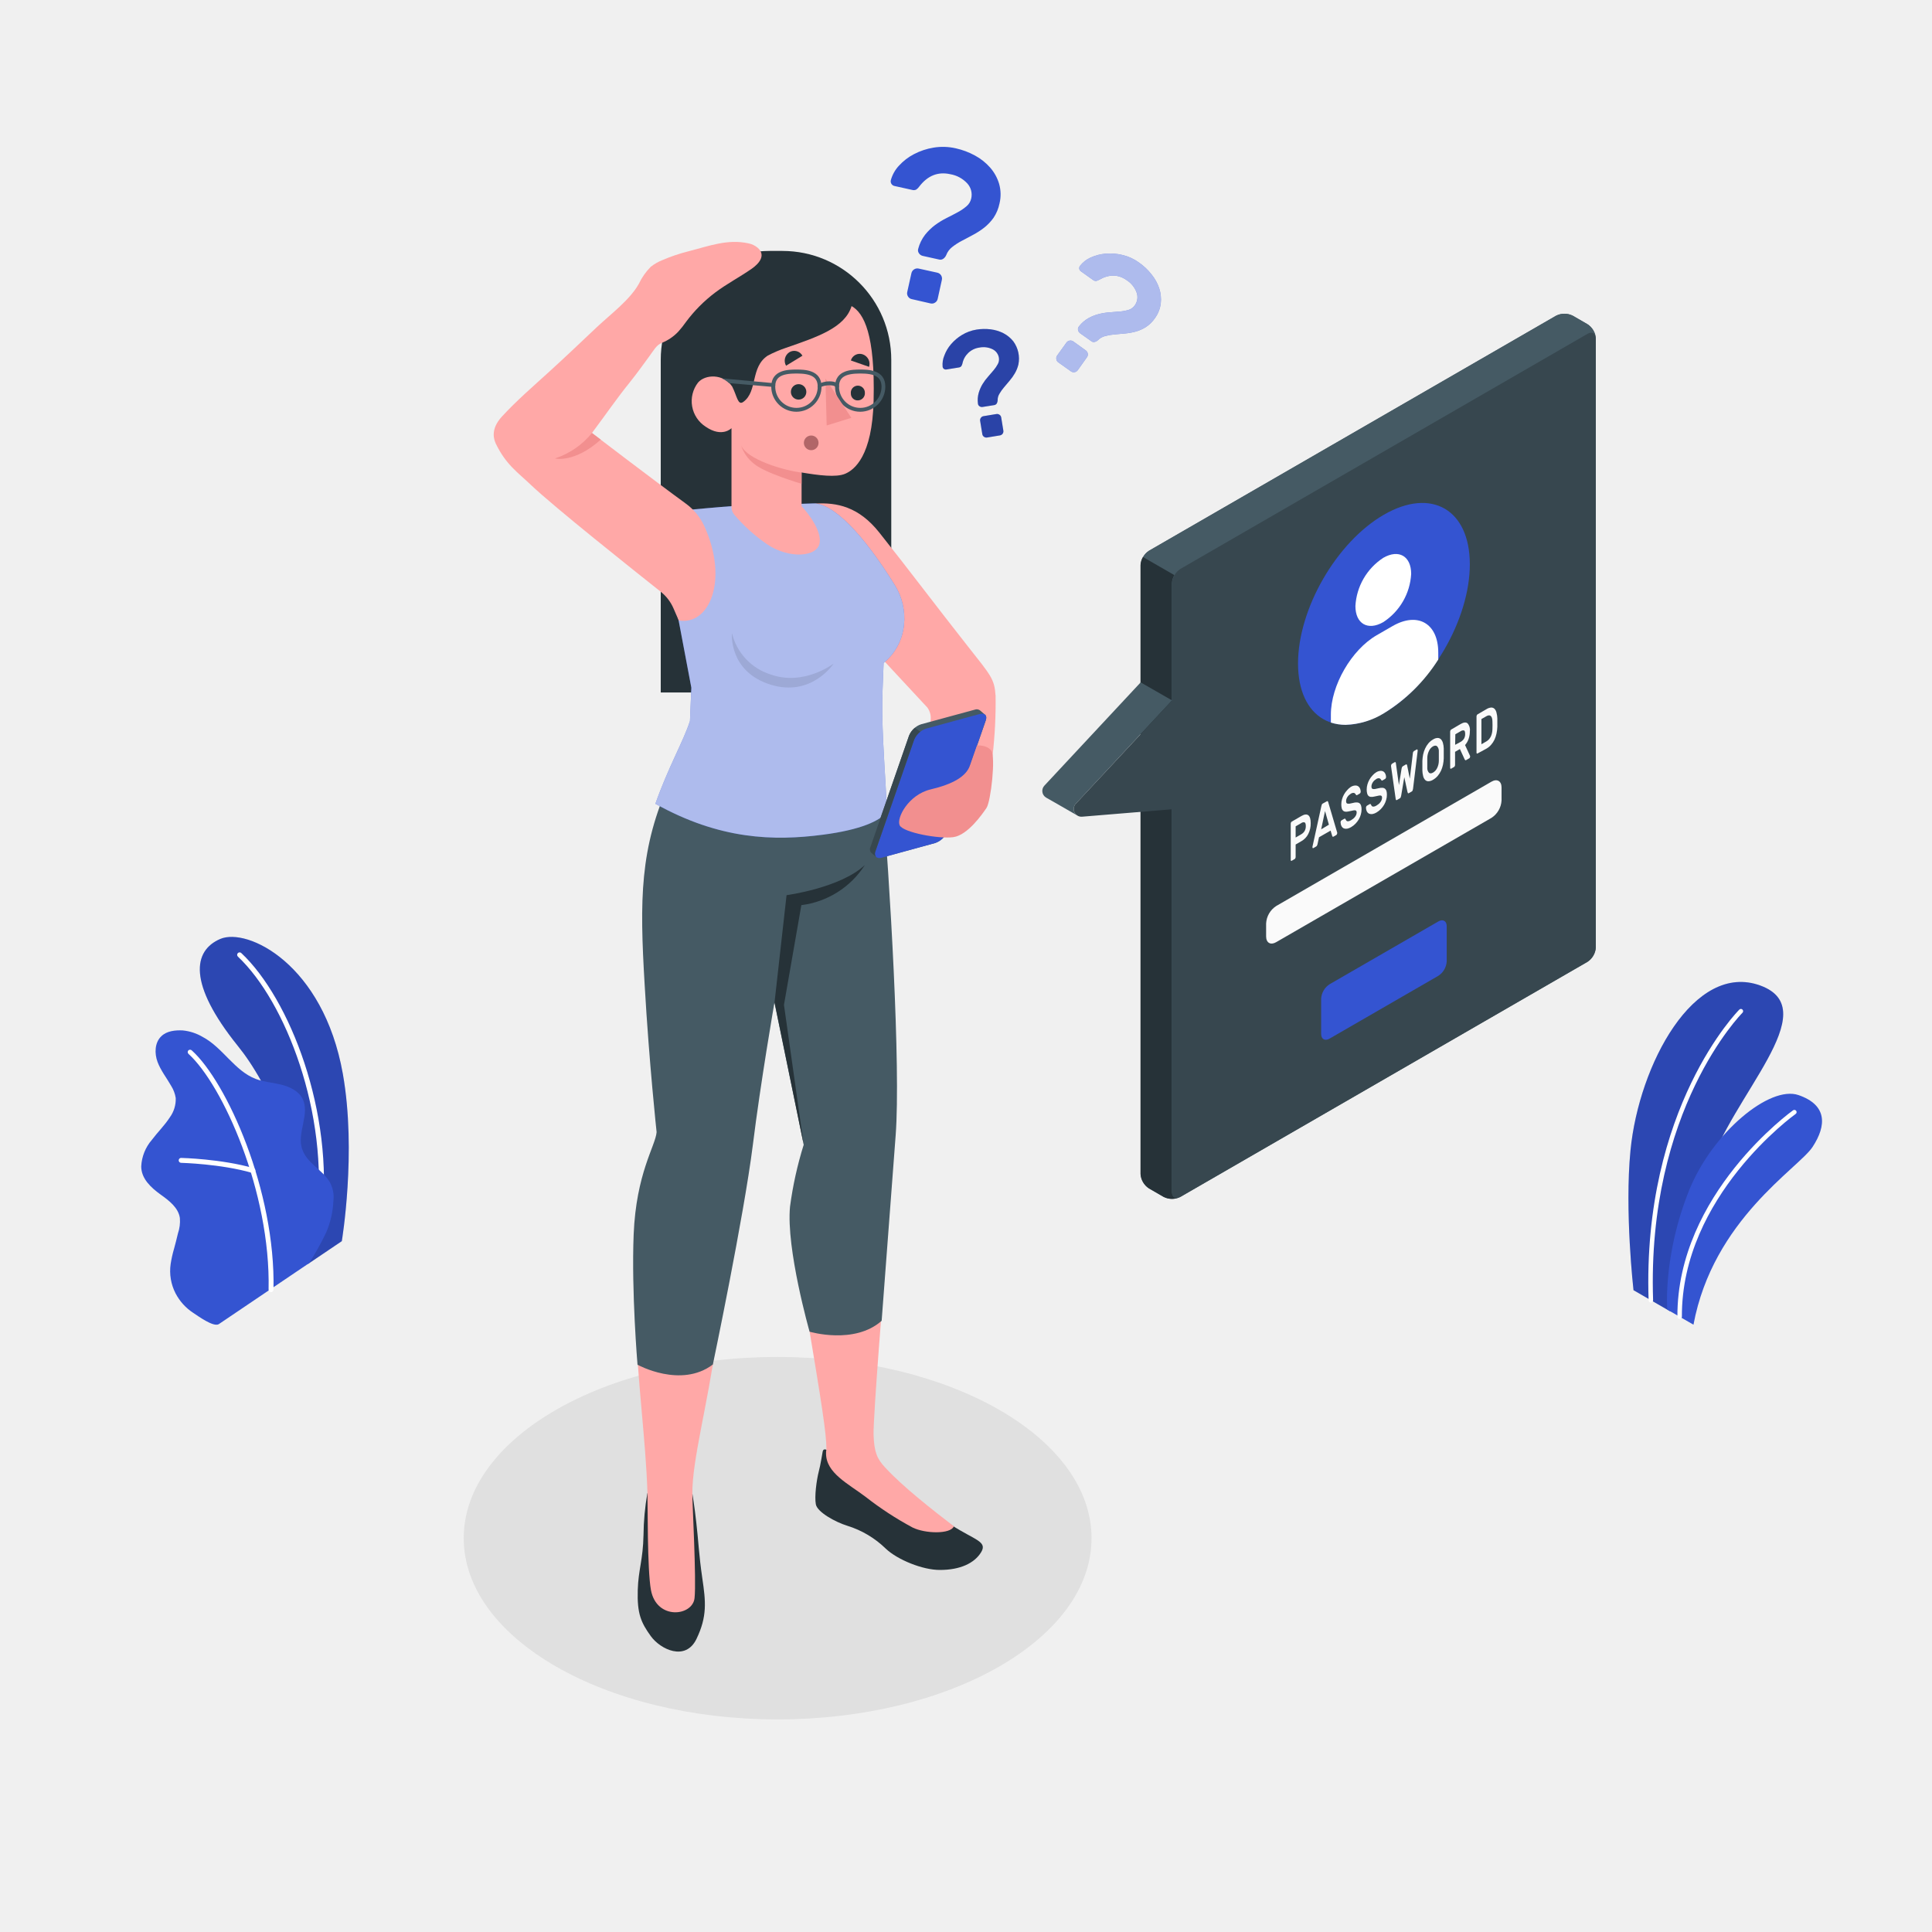
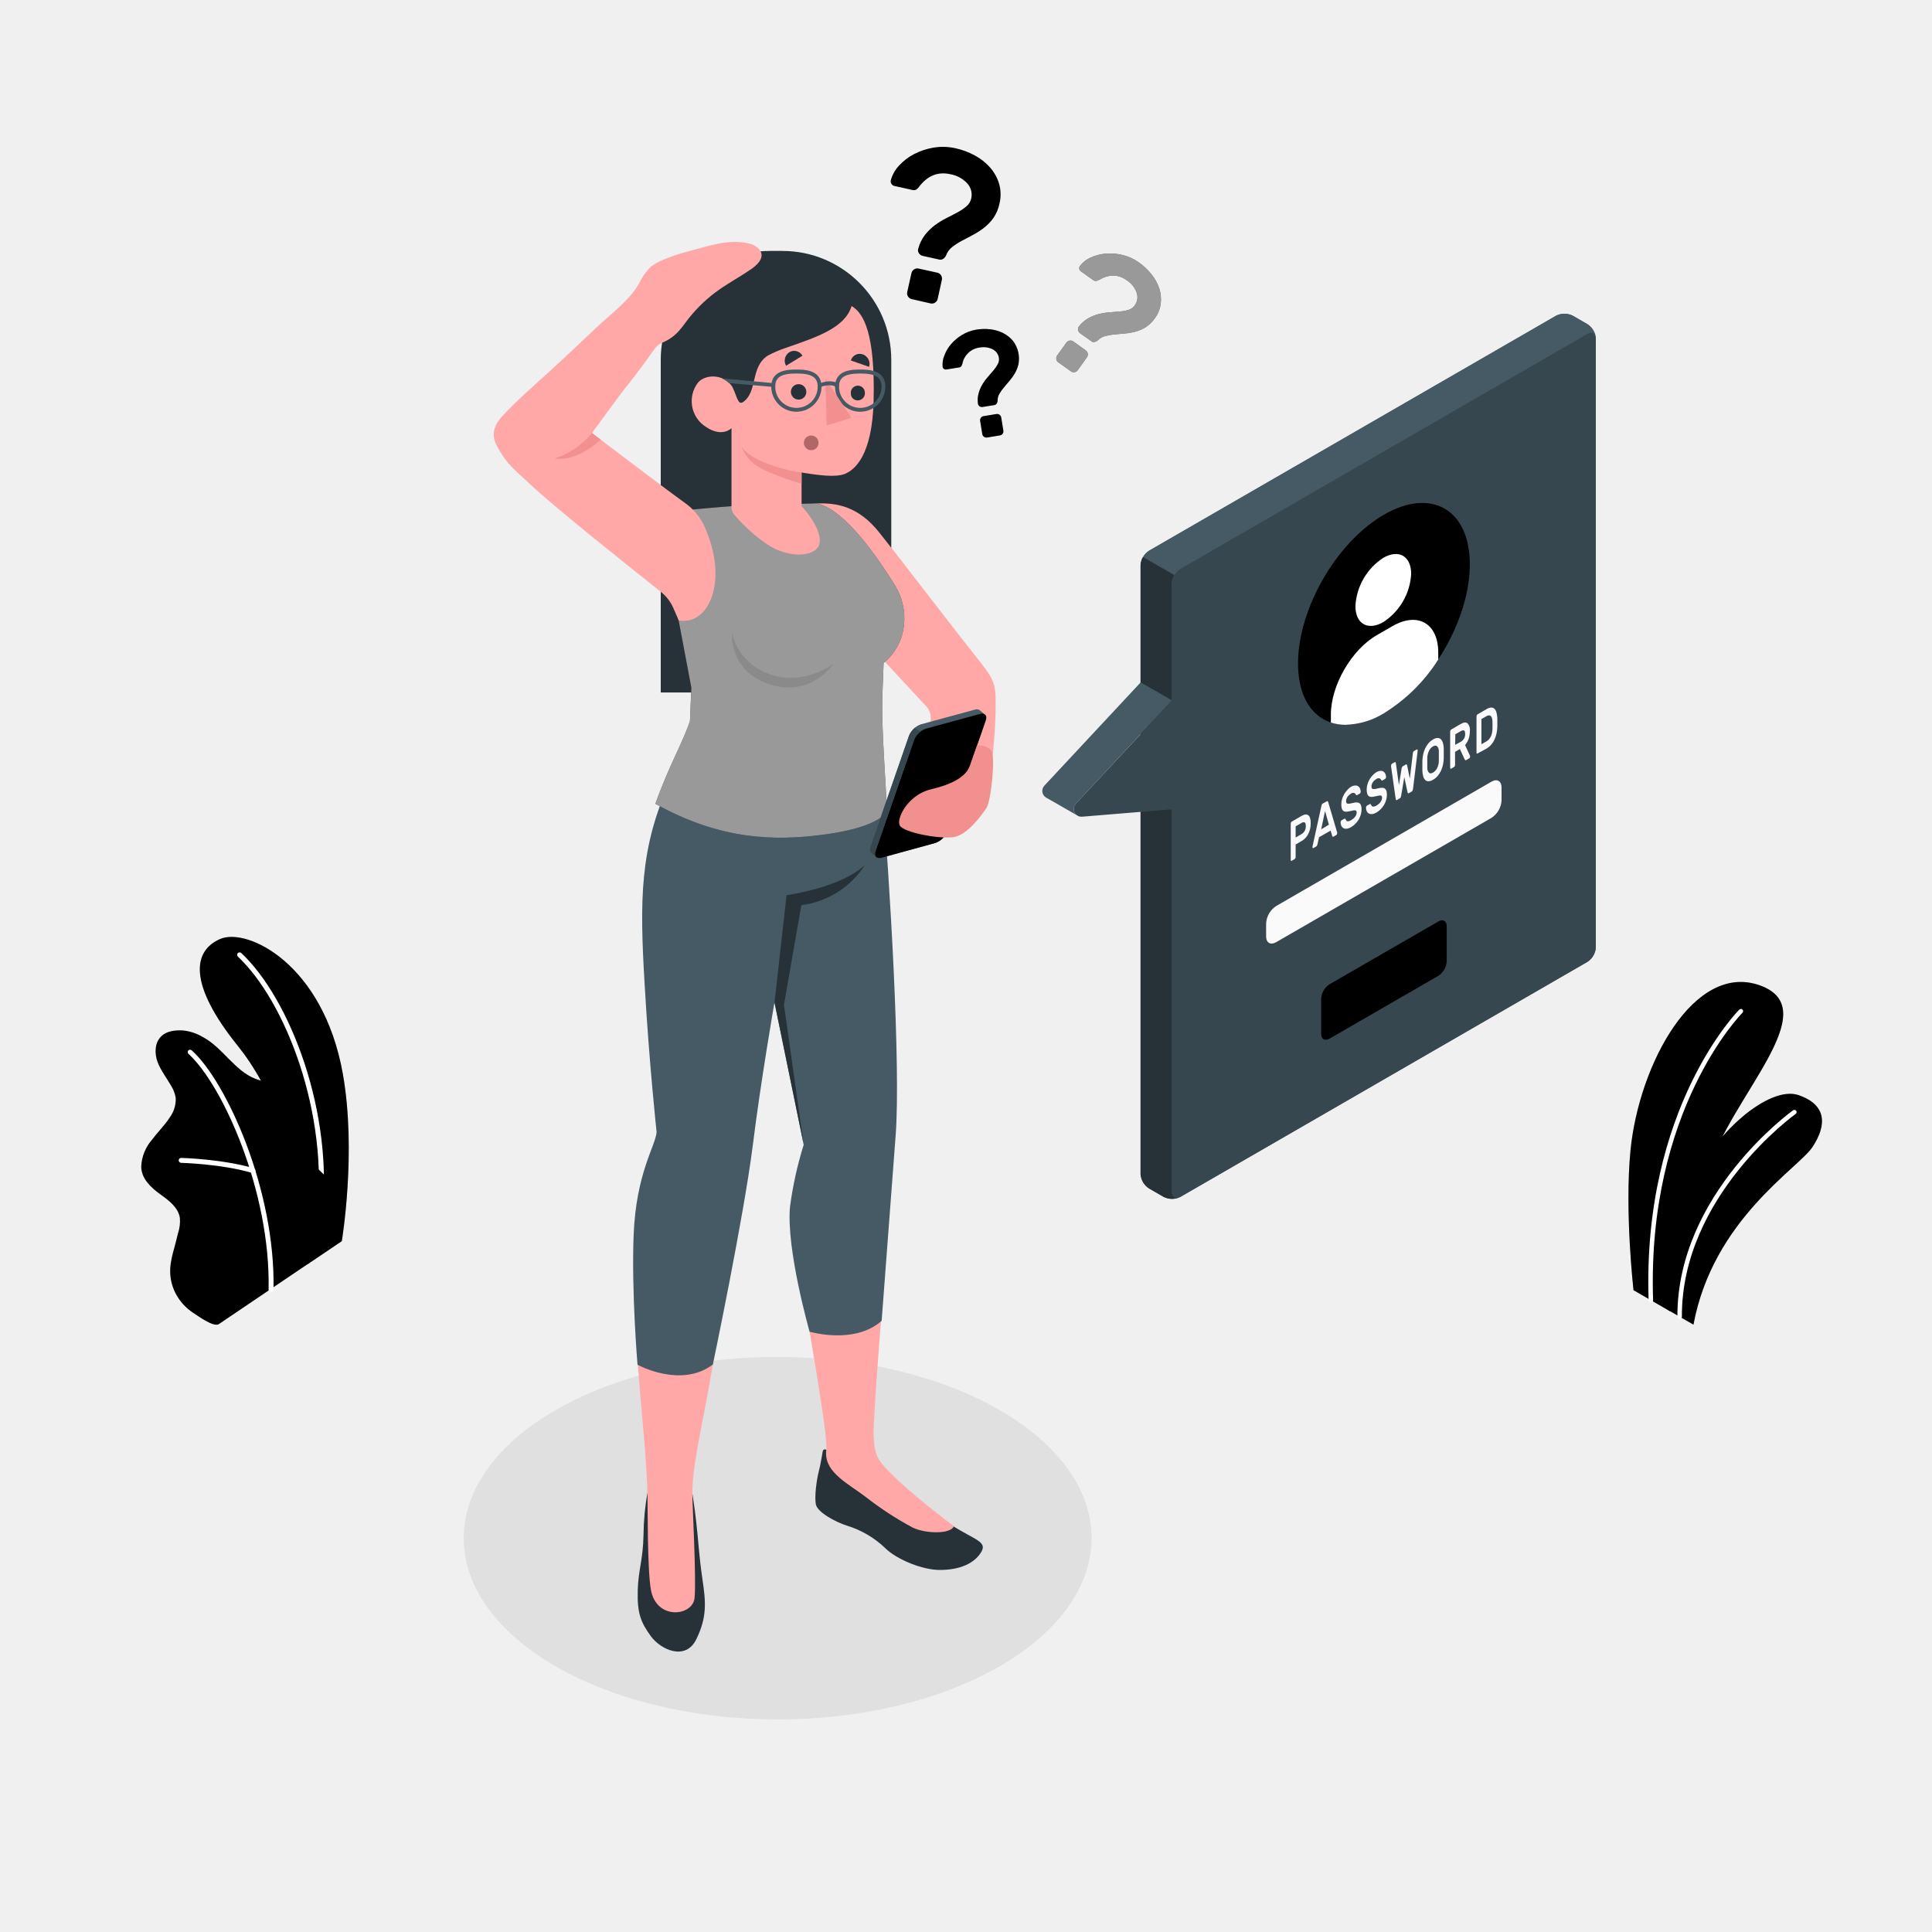
<svg xmlns="http://www.w3.org/2000/svg" viewBox="0 0 500 500">
  <g id="freepik--Floor--inject-3">
    <ellipse id="freepik--floor--inject-3" cx="250" cy="341.91" rx="235.59" ry="136.02" style="fill:#f0f0f0" />
  </g>
  <g id="freepik--Shadow--inject-3">
    <ellipse id="freepik--shadow--inject-3" cx="201.25" cy="398.08" rx="81.24" ry="46.9" style="fill:#e0e0e0" />
  </g>
  <g id="freepik--Plants--inject-3">
    <g id="freepik--plants--inject-3">
-       <path d="M432.28,339.4l-9.53-5.5s-2.33-20.4-.78-36.2c2.18-22.2,16.52-48.92,33.62-42.64s-7.84,28.88-13.39,47.71S432.28,339.4,432.28,339.4Z" style="fill:#3454D1" />
+       <path d="M432.28,339.4l-9.53-5.5s-2.33-20.4-.78-36.2c2.18-22.2,16.52-48.92,33.62-42.64s-7.84,28.88-13.39,47.71S432.28,339.4,432.28,339.4Z" style="fill:" />
      <path d="M432.28,339.4l-9.53-5.5s-2.33-20.4-.78-36.2c2.18-22.2,16.52-48.92,33.62-42.64s-7.84,28.88-13.39,47.71S432.28,339.4,432.28,339.4Z" style="opacity:0.15" />
      <path d="M427.27,337.09h0a.58.58,0,0,0,.55-.6c-1.67-49.33,22.89-74.15,23.13-74.39a.58.58,0,0,0,0-.82.57.57,0,0,0-.81,0c-.26.24-25.17,25.42-23.48,75.25A.58.58,0,0,0,427.27,337.09Z" style="fill:#fff" />
-       <path d="M438.27,342.83l-6.78-3.91s-1.16-14,5.71-31c6-14.8,20.8-27.09,28.26-24.51s7.27,7.87,3.63,13.42S443.34,315.59,438.27,342.83Z" style="fill:#3454D1" />
+       <path d="M438.27,342.83l-6.78-3.91s-1.16-14,5.71-31c6-14.8,20.8-27.09,28.26-24.51s7.27,7.87,3.63,13.42S443.34,315.59,438.27,342.83Z" style="fill:" />
      <path d="M434.69,341.35h0a.59.59,0,0,0,.58-.58c-.14-31.2,29.15-52.28,29.45-52.49a.56.56,0,0,0,.13-.8.58.58,0,0,0-.8-.14c-.3.21-30.07,21.65-29.94,53.43A.58.58,0,0,0,434.69,341.35Z" style="fill:#fff" />
    </g>
    <g id="freepik--plants--inject-3">
-       <path d="M79.66,327.15l8.8-5.94s3.87-23,.27-43.29C83.67,249.46,64,240,57,243s-8.5,11.47,4.57,27.71C69.32,280.26,79.39,300.65,79.66,327.15Z" style="fill:#3454D1" />
+       <path d="M79.66,327.15l8.8-5.94s3.87-23,.27-43.29C83.67,249.46,64,240,57,243s-8.5,11.47,4.57,27.71C69.32,280.26,79.39,300.65,79.66,327.15Z" style="fill:" />
      <g style="opacity:0.15">
        <path d="M79.66,327.15l8.8-5.94s3.87-23,.27-43.29C83.67,249.46,64,240,57,243s-8.5,11.47,4.57,27.71C69.32,280.26,79.39,300.65,79.66,327.15Z" />
      </g>
      <path d="M82.68,315.75h-.09A.64.64,0,0,1,82,315c3.18-26.79-8.13-55.87-20.44-67.44a.64.64,0,0,1,0-.9.63.63,0,0,1,.9,0C75,258.44,86.52,288,83.3,315.18A.65.65,0,0,1,82.68,315.75Z" style="fill:#fff" />
-       <path d="M56.62,342.69c-1.4.84-5.48-2.19-6.61-2.92a13.44,13.44,0,0,1-4.58-5.06,12.64,12.64,0,0,1-1.27-7.56,29.89,29.89,0,0,1,.89-4c.35-1.31.7-2.62,1-3.94a9.75,9.75,0,0,0,.5-4c-.39-2.67-2.8-4.5-5-6.07-2.42-1.75-5-4.06-5-7.28A11.32,11.32,0,0,1,39.3,295c1.5-2,3.3-3.74,4.65-5.83a8,8,0,0,0,1.53-5,8.32,8.32,0,0,0-1.16-3.11c-1.18-2.08-2.71-4-3.54-6.21s-.77-5.05,1-6.7c1.41-1.35,3.56-1.57,5.51-1.48a12.63,12.63,0,0,1,5.2,1.71c5.17,2.75,8.21,8.75,13.68,10.84,2.11.8,4.41.94,6.6,1.48s4.45,1.61,5.5,3.6c2.07,3.95-1.54,8.93-.06,13.12,1.32,3.72,5,5.08,7.08,8.41a8,8,0,0,1,1,4.88A23.35,23.35,0,0,1,84.4,319,73,73,0,0,1,80,326.9S56.83,342.56,56.62,342.69Z" style="fill:#3454D1" />
+       <path d="M56.62,342.69c-1.4.84-5.48-2.19-6.61-2.92a13.44,13.44,0,0,1-4.58-5.06,12.64,12.64,0,0,1-1.27-7.56,29.89,29.89,0,0,1,.89-4c.35-1.31.7-2.62,1-3.94a9.75,9.75,0,0,0,.5-4c-.39-2.67-2.8-4.5-5-6.07-2.42-1.75-5-4.06-5-7.28A11.32,11.32,0,0,1,39.3,295c1.5-2,3.3-3.74,4.65-5.83a8,8,0,0,0,1.53-5,8.32,8.32,0,0,0-1.16-3.11c-1.18-2.08-2.71-4-3.54-6.21s-.77-5.05,1-6.7c1.41-1.35,3.56-1.57,5.51-1.48a12.63,12.63,0,0,1,5.2,1.71c5.17,2.75,8.21,8.75,13.68,10.84,2.11.8,4.41.94,6.6,1.48s4.45,1.61,5.5,3.6c2.07,3.95-1.54,8.93-.06,13.12,1.32,3.72,5,5.08,7.08,8.41a8,8,0,0,1,1,4.88A23.35,23.35,0,0,1,84.4,319,73,73,0,0,1,80,326.9S56.83,342.56,56.62,342.69Z" style="fill:" />
      <path d="M70.14,334.4h0a.64.64,0,0,1-.63-.65c.56-25.32-11.9-53-20.72-61a.64.64,0,0,1-.05-.9.63.63,0,0,1,.9,0c9,8.1,21.71,36.26,21.14,61.93A.63.63,0,0,1,70.14,334.4Z" style="fill:#fff" />
      <path d="M65.47,303.55a.37.37,0,0,1-.18,0c-8.18-2.36-18.32-2.6-18.42-2.61a.63.63,0,0,1-.62-.65.61.61,0,0,1,.65-.62c.1,0,10.4.25,18.74,2.65a.64.64,0,0,1,.43.79A.62.62,0,0,1,65.47,303.55Z" style="fill:#fff" />
    </g>
  </g>
  <g id="freepik--speech-bubble--inject-3">
    <g id="freepik--speach-bubble--inject-3">
      <path d="M301.16,309.74l-3.79-2.19a4.78,4.78,0,0,1-2.17-3.75V146.28a4.8,4.8,0,0,1,2.16-3.75L402.71,81.71a4.79,4.79,0,0,1,4.33,0l3.79,2.19A4.78,4.78,0,0,1,413,87.65V245.17a4.8,4.8,0,0,1-2.16,3.75L305.49,309.75A4.76,4.76,0,0,1,301.16,309.74Z" style="fill:#455a64" />
      <path d="M413,87.3c-.15-1.12-1.06-1.53-2.15-.9L305.49,147.23a4.48,4.48,0,0,0-1.53,1.61l-8.13-4.69a4.43,4.43,0,0,1,1.53-1.62L402.71,81.71a4.79,4.79,0,0,1,4.33,0l3.79,2.19A4.83,4.83,0,0,1,413,87.3Z" style="fill:#455a64" />
      <path d="M305.12,309.92a4.83,4.83,0,0,1-4-.17l-3.8-2.2a4.8,4.8,0,0,1-2.16-3.75V146.28a4.43,4.43,0,0,1,.63-2.13l8.13,4.69a4.37,4.37,0,0,0-.64,2.14V308.5C303.32,309.74,304.1,310.31,305.12,309.92Z" style="fill:#263238" />
      <path d="M303.32,151V308.5c0,1.38,1,1.94,2.17,1.25l105.35-60.83a4.8,4.8,0,0,0,2.16-3.75V87.65c0-1.38-1-1.94-2.16-1.25L305.49,147.23A4.78,4.78,0,0,0,303.32,151Z" style="fill:#37474f" />
      <path d="M278.72,211c-1.36-.81-7.67-4.4-8-4.59a2,2,0,0,1-.43-3.09l24.91-26.72,8.12,4.66L278.42,208A2,2,0,0,0,278.72,211Z" style="fill:#455a64" />
      <path d="M303.32,181.29,278.42,208a2,2,0,0,0,1.63,3.36l23.27-1.92Z" style="fill:#37474f" />
-       <path d="M358.16,133.2c12.28-7.09,22.23-1.34,22.23,12.84s-9.95,31.41-22.23,38.5-22.23,1.34-22.23-12.83S345.88,140.29,358.16,133.2Z" style="fill:#3454D1" />
+       <path d="M358.16,133.2c12.28-7.09,22.23-1.34,22.23,12.84s-9.95,31.41-22.23,38.5-22.23,1.34-22.23-12.83S345.88,140.29,358.16,133.2Z" style="fill:" />
      <path d="M358,144.36c4-2.3,7.21-.44,7.21,4.16A15.93,15.93,0,0,1,358,161c-4,2.3-7.22.44-7.22-4.16A15.93,15.93,0,0,1,358,144.36Z" style="fill:#fff" />
      <path d="M372.22,168.88c0-7.55-5.31-10.62-11.85-6.84l-4.09,2.36c-6.54,3.78-11.85,13-11.85,20.53V187a12.43,12.43,0,0,0,3.82.59,20.14,20.14,0,0,0,9.91-3,43.81,43.81,0,0,0,14.06-13.9Z" style="fill:#fff" />
-       <path d="M344.08,254.73l28.16-16.26c1.2-.69,2.17-.13,2.17,1.25v9.07a4.78,4.78,0,0,1-2.17,3.75L344.08,268.8c-1.2.69-2.17.13-2.17-1.25v-9.07A4.78,4.78,0,0,1,344.08,254.73Z" style="fill:#3454D1" />
+       <path d="M344.08,254.73l28.16-16.26c1.2-.69,2.17-.13,2.17,1.25v9.07a4.78,4.78,0,0,1-2.17,3.75L344.08,268.8c-1.2.69-2.17.13-2.17-1.25v-9.07A4.78,4.78,0,0,1,344.08,254.73Z" style="fill:" />
      <path d="M330.29,234.47,386,202.29c1.43-.83,2.6-.16,2.6,1.5v3.37a5.74,5.74,0,0,1-2.6,4.5l-55.74,32.18c-1.43.83-2.59.16-2.59-1.5V239A5.73,5.73,0,0,1,330.29,234.47Z" style="fill:#fafafa" />
      <path d="M336.81,211.18c.76-.44,1.35-.51,1.77-.2s.63,1,.63,2.06a5.92,5.92,0,0,1-.63,2.79,4.42,4.42,0,0,1-1.77,1.86l-1.5.87v3.23a.76.76,0,0,1-.08.32.46.46,0,0,1-.18.22l-.76.44a.15.15,0,0,1-.18,0,.33.33,0,0,1-.07-.24v-9.35a.74.74,0,0,1,.07-.32.51.51,0,0,1,.18-.22Zm-1.5,5.57,1.45-.84a2.42,2.42,0,0,0,.86-.82,2.48,2.48,0,0,0,.32-1.32c0-.54-.11-.85-.32-.94a1,1,0,0,0-.86.19l-1.45.84Z" style="fill:#fafafa" />
      <path d="M343.4,207.37c.1-.06.18-.06.23,0a.78.78,0,0,1,.13.3l2.31,7.82s0,.06,0,.09a.72.72,0,0,1-.08.32.46.46,0,0,1-.18.22l-.68.39c-.12.07-.21.08-.26,0a.4.4,0,0,1-.1-.18l-.41-1.37-3,1.72-.4,1.84a1.83,1.83,0,0,1-.11.29.54.54,0,0,1-.26.28l-.68.39a.14.14,0,0,1-.18,0,.32.32,0,0,1-.07-.23.37.37,0,0,1,0-.11l2.3-10.48a2.27,2.27,0,0,1,.13-.45.56.56,0,0,1,.23-.25Zm.52,6.06-1-3.53-1,4.72Z" style="fill:#fafafa" />
      <path d="M349.57,203.66a2.45,2.45,0,0,1,1.11-.37,1.34,1.34,0,0,1,.8.18,1.29,1.29,0,0,1,.49.59,2.11,2.11,0,0,1,.18.78.6.6,0,0,1-.07.32.46.46,0,0,1-.18.22l-.66.38c-.11.06-.19.07-.24,0a.47.47,0,0,1-.15-.16.73.73,0,0,0-.42-.39,1.16,1.16,0,0,0-.86.22,3.73,3.73,0,0,0-.46.35,2.44,2.44,0,0,0-.39.46,2.53,2.53,0,0,0-.26.52,1.7,1.7,0,0,0-.09.54,1,1,0,0,0,.09.49.38.38,0,0,0,.3.19,1.64,1.64,0,0,0,.56,0l.87-.19a3,3,0,0,1,1-.12,1.12,1.12,0,0,1,.67.22,1.19,1.19,0,0,1,.38.59,3.08,3.08,0,0,1,.13,1,4.73,4.73,0,0,1-.19,1.32,5.35,5.35,0,0,1-.53,1.26,6.08,6.08,0,0,1-.86,1.12,5.15,5.15,0,0,1-1.14.89,3.08,3.08,0,0,1-1,.39,1.61,1.61,0,0,1-.86-.07,1.3,1.3,0,0,1-.59-.55,2.24,2.24,0,0,1-.26-1,.78.78,0,0,1,.07-.33.56.56,0,0,1,.19-.21l.66-.38c.1-.06.18-.08.24-.05s.1.08.14.17a1.35,1.35,0,0,0,.16.29.53.53,0,0,0,.25.19.89.89,0,0,0,.4,0,2,2,0,0,0,.6-.25,3.87,3.87,0,0,0,.55-.38,2.68,2.68,0,0,0,.78-1,1.68,1.68,0,0,0,.12-.63.58.58,0,0,0-.13-.44.5.5,0,0,0-.4-.12,2.8,2.8,0,0,0-.67.11c-.26.06-.56.13-.91.19a2.4,2.4,0,0,1-.82.06.94.94,0,0,1-.58-.25,1.28,1.28,0,0,1-.35-.62,4.3,4.3,0,0,1-.11-1.06,4.5,4.5,0,0,1,.19-1.3,5.24,5.24,0,0,1,.52-1.24,5.54,5.54,0,0,1,.78-1.07A4.53,4.53,0,0,1,349.57,203.66Z" style="fill:#fafafa" />
      <path d="M356.14,199.88a2.37,2.37,0,0,1,1.11-.38,1.36,1.36,0,0,1,.8.18,1.34,1.34,0,0,1,.48.59,2.11,2.11,0,0,1,.18.78.52.52,0,0,1-.07.32.46.46,0,0,1-.18.22l-.66.38c-.1.06-.18.08-.24,0a.35.35,0,0,1-.14-.17.8.8,0,0,0-.43-.38,1.13,1.13,0,0,0-.85.22,3.19,3.19,0,0,0-.47.35,2.39,2.39,0,0,0-.38.46,2.11,2.11,0,0,0-.26.52,1.71,1.71,0,0,0-.1.54,1,1,0,0,0,.09.49.38.38,0,0,0,.3.19,1.63,1.63,0,0,0,.56,0l.87-.19a3.32,3.32,0,0,1,1-.12,1.1,1.1,0,0,1,.67.22,1.28,1.28,0,0,1,.39.59,3.48,3.48,0,0,1,.12,1,4.73,4.73,0,0,1-.19,1.32,5.35,5.35,0,0,1-.53,1.26,6,6,0,0,1-.86,1.13,5.63,5.63,0,0,1-1.13.88,3.12,3.12,0,0,1-1,.39,1.59,1.59,0,0,1-.85-.07,1.27,1.27,0,0,1-.6-.55,2.12,2.12,0,0,1-.25-1,.52.52,0,0,1,.07-.32.46.46,0,0,1,.18-.22l.66-.38c.1-.06.19-.08.24-.05a.25.25,0,0,1,.14.17,2,2,0,0,0,.16.29.55.55,0,0,0,.26.19.89.89,0,0,0,.4,0,2,2,0,0,0,.6-.25,4.45,4.45,0,0,0,.54-.38,2.32,2.32,0,0,0,.46-.48,2.61,2.61,0,0,0,.32-.56,1.68,1.68,0,0,0,.12-.63.58.58,0,0,0-.13-.44.5.5,0,0,0-.4-.12,3.22,3.22,0,0,0-.66.11c-.26.06-.57.13-.91.19a2.46,2.46,0,0,1-.83.06.91.91,0,0,1-.58-.25,1.27,1.27,0,0,1-.34-.62,3.79,3.79,0,0,1-.12-1.05,4.88,4.88,0,0,1,.19-1.31,5.69,5.69,0,0,1,.52-1.24,5.19,5.19,0,0,1,.79-1.07A4,4,0,0,1,356.14,199.88Z" style="fill:#fafafa" />
      <path d="M363.43,201.13l-.81,4.79a1.93,1.93,0,0,1-.12.42.51.51,0,0,1-.21.26l-.76.44c-.1.06-.17.06-.22,0a.49.49,0,0,1-.11-.29L360,198.3s0-.08,0-.11a.76.76,0,0,1,.08-.32.51.51,0,0,1,.18-.22l.69-.4a.24.24,0,0,1,.18,0q.09,0,.12.24l.79,5.69.69-4.27a1.4,1.4,0,0,1,.09-.31.53.53,0,0,1,.24-.3l.77-.45c.11-.06.19-.05.24,0a.6.6,0,0,1,.09.21l.7,3.47.79-6.6a.9.9,0,0,1,.11-.37.66.66,0,0,1,.18-.19l.69-.4a.15.15,0,0,1,.18,0,.33.33,0,0,1,.08.24.62.62,0,0,1,0,.12l-1.2,9.83a1.85,1.85,0,0,1-.11.42.58.58,0,0,1-.22.26l-.77.44c-.09.05-.16.05-.21,0a1.41,1.41,0,0,1-.12-.29Z" style="fill:#fafafa" />
      <path d="M368.11,196.89a10.32,10.32,0,0,1,.2-1.65,7.16,7.16,0,0,1,.52-1.54,6,6,0,0,1,.84-1.33,4.52,4.52,0,0,1,1.21-1,2.27,2.27,0,0,1,1.19-.39,1.24,1.24,0,0,1,.85.35,2.32,2.32,0,0,1,.51.95,5.67,5.67,0,0,1,.21,1.41c0,.18,0,.38,0,.6s0,.45,0,.69,0,.47,0,.69,0,.43,0,.62a10.07,10.07,0,0,1-.2,1.64,7.73,7.73,0,0,1-.51,1.54,6.39,6.39,0,0,1-.85,1.33,4.73,4.73,0,0,1-1.2,1,2.38,2.38,0,0,1-1.21.39,1.15,1.15,0,0,1-.84-.34,2.11,2.11,0,0,1-.52-1,6.38,6.38,0,0,1-.2-1.41c0-.18,0-.38,0-.6s0-.45,0-.69,0-.46,0-.69S368.1,197.07,368.11,196.89Zm4.26-2.39a1.82,1.82,0,0,0-.44-1.36c-.26-.23-.62-.22-1.05,0a2.62,2.62,0,0,0-1.06,1.18,4.37,4.37,0,0,0-.44,1.87c0,.37,0,.78,0,1.23s0,.85,0,1.21a1.82,1.82,0,0,0,.44,1.36c.26.22.62.2,1.06-.05a2.68,2.68,0,0,0,1.05-1.17,4.32,4.32,0,0,0,.44-1.86c0-.38,0-.79,0-1.24S372.38,194.86,372.37,194.5Z" style="fill:#fafafa" />
      <path d="M378,187.38c.79-.45,1.38-.52,1.79-.19a2.45,2.45,0,0,1,.61,2,6.13,6.13,0,0,1-.31,2,5,5,0,0,1-.93,1.64l1.3,2.83a.78.78,0,0,1,0,.14.58.58,0,0,1-.06.26.39.39,0,0,1-.14.18l-.8.46c-.13.07-.22.08-.28,0a.68.68,0,0,1-.13-.18l-1.23-2.67-1.25.72v3.38a.74.74,0,0,1-.07.32.59.59,0,0,1-.18.22l-.76.44a.14.14,0,0,1-.18,0,.3.3,0,0,1-.08-.23v-9.35a.76.76,0,0,1,.08-.32.46.46,0,0,1,.18-.22Zm-1.41,5.38L378,192a2.52,2.52,0,0,0,.86-.79,2.26,2.26,0,0,0,.32-1.28c0-.54-.11-.84-.32-.9a1.18,1.18,0,0,0-.86.22l-1.36.78Z" style="fill:#fafafa" />
      <path d="M384.7,183.53a2.65,2.65,0,0,1,1.21-.42,1.2,1.2,0,0,1,.85.31,2.1,2.1,0,0,1,.53,1,6.36,6.36,0,0,1,.22,1.52c0,.7,0,1.42,0,2.15a10,10,0,0,1-.22,1.77,7.42,7.42,0,0,1-.52,1.57,5.9,5.9,0,0,1-.84,1.28,4.6,4.6,0,0,1-1.18,1L382.38,195a.14.14,0,0,1-.18,0,.29.29,0,0,1-.08-.23v-9.35a.76.76,0,0,1,.08-.32.46.46,0,0,1,.18-.22Zm1.54,3.11a3.06,3.06,0,0,0-.12-.8,1.09,1.09,0,0,0-.29-.52.65.65,0,0,0-.48-.19,1.42,1.42,0,0,0-.7.24l-1.26.72v6.52l1.31-.75a2.6,2.6,0,0,0,.67-.56,3.43,3.43,0,0,0,.47-.72,4.12,4.12,0,0,0,.28-.86,5,5,0,0,0,.12-.94C386.27,188.05,386.27,187.34,386.24,186.64Z" style="fill:#fafafa" />
    </g>
  </g>
  <g id="freepik--question-marks--inject-3">
    <g id="freepik--question-marks--inject-3">
-       <path d="M247.38,38.39a18.76,18.76,0,0,1,4.94,1.86,14.19,14.19,0,0,1,3.93,3.12,11.26,11.26,0,0,1,2.32,4.2,10,10,0,0,1,.1,5.09,10.36,10.36,0,0,1-1.55,3.72,12.65,12.65,0,0,1-2.44,2.56,19.45,19.45,0,0,1-2.91,1.87l-2.88,1.53a15.76,15.76,0,0,0-2.46,1.59A4.72,4.72,0,0,0,244.89,66a2.2,2.2,0,0,1-.73.94,1.28,1.28,0,0,1-1.1.23l-4.24-.94a1.57,1.57,0,0,1-1-.69,1.29,1.29,0,0,1-.19-1.15,10.12,10.12,0,0,1,1.77-3.62A14.12,14.12,0,0,1,242,58.24a20.91,20.91,0,0,1,3-1.83c1-.51,2-1,2.87-1.49a13,13,0,0,0,2.27-1.55,3.61,3.61,0,0,0,1.21-2,4.32,4.32,0,0,0-1-3.88,7.75,7.75,0,0,0-4.44-2.41q-4.74-1.05-8,3.19a3.07,3.07,0,0,1-.78.79,1.47,1.47,0,0,1-1.11.08l-4.51-1a1.24,1.24,0,0,1-.79-.52,1.22,1.22,0,0,1-.17-1,8.94,8.94,0,0,1,2.08-3.72,13.93,13.93,0,0,1,3.89-3,16.81,16.81,0,0,1,5.11-1.7A14.9,14.9,0,0,1,247.38,38.39Zm-4.79,32.18a1.56,1.56,0,0,1,1.17,1.84l-1.08,4.9a1.48,1.48,0,0,1-.68,1,1.46,1.46,0,0,1-1.16.22L236,77.42a1.45,1.45,0,0,1-1-.68,1.49,1.49,0,0,1-.21-1.16l1.09-4.9a1.57,1.57,0,0,1,1.84-1.18Z" style="fill:#3454D1" />
-       <path d="M252.72,85.3a13.06,13.06,0,0,1,3.64-.07,10,10,0,0,1,3.32,1,8,8,0,0,1,2.56,2.1,7.57,7.57,0,0,1,1.32,6,8.37,8.37,0,0,1-.91,2.27,12.63,12.63,0,0,1-1.38,1.94c-.51.6-1,1.17-1.45,1.72a10.86,10.86,0,0,0-1.17,1.65,3.09,3.09,0,0,0-.46,1.71,1.69,1.69,0,0,1-.23.8.94.94,0,0,1-.65.42l-3,.48a1.07,1.07,0,0,1-.81-.18.88.88,0,0,1-.41-.69,6.81,6.81,0,0,1,.2-2.78,9.81,9.81,0,0,1,1-2.28,13.27,13.27,0,0,1,1.44-1.93c.53-.6,1-1.16,1.46-1.7a8.51,8.51,0,0,0,1.06-1.57,2.51,2.51,0,0,0,.27-1.58,3,3,0,0,0-1.65-2.23,5.39,5.39,0,0,0-3.46-.42,5.18,5.18,0,0,0-4.33,4.11,2.26,2.26,0,0,1-.3.71,1.06,1.06,0,0,1-.68.33l-3.16.51a.86.86,0,0,1-.64-.13.82.82,0,0,1-.35-.58A6,6,0,0,1,244.4,92a9.59,9.59,0,0,1,1.72-2.92,11.76,11.76,0,0,1,2.84-2.4A10.42,10.42,0,0,1,252.72,85.3Zm5.16,21.85a1.06,1.06,0,0,1,.79.19,1,1,0,0,1,.44.69l.56,3.43a1.07,1.07,0,0,1-.88,1.22l-3.35.55a1.07,1.07,0,0,1-.79-.19,1,1,0,0,1-.43-.69l-.56-3.43a1,1,0,0,1,.19-.79,1,1,0,0,1,.69-.43Z" style="fill:#3454D1" />
+       <path d="M247.38,38.39a18.76,18.76,0,0,1,4.94,1.86,14.19,14.19,0,0,1,3.93,3.12,11.26,11.26,0,0,1,2.32,4.2,10,10,0,0,1,.1,5.09,10.36,10.36,0,0,1-1.55,3.72,12.65,12.65,0,0,1-2.44,2.56,19.45,19.45,0,0,1-2.91,1.87l-2.88,1.53a15.76,15.76,0,0,0-2.46,1.59A4.72,4.72,0,0,0,244.89,66a2.2,2.2,0,0,1-.73.94,1.28,1.28,0,0,1-1.1.23l-4.24-.94a1.57,1.57,0,0,1-1-.69,1.29,1.29,0,0,1-.19-1.15,10.12,10.12,0,0,1,1.77-3.62A14.12,14.12,0,0,1,242,58.24a20.91,20.91,0,0,1,3-1.83c1-.51,2-1,2.87-1.49a13,13,0,0,0,2.27-1.55,3.61,3.61,0,0,0,1.21-2,4.32,4.32,0,0,0-1-3.88,7.75,7.75,0,0,0-4.44-2.41q-4.74-1.05-8,3.19a3.07,3.07,0,0,1-.78.79,1.47,1.47,0,0,1-1.11.08l-4.51-1a1.24,1.24,0,0,1-.79-.52,1.22,1.22,0,0,1-.17-1,8.94,8.94,0,0,1,2.08-3.72,13.93,13.93,0,0,1,3.89-3,16.81,16.81,0,0,1,5.11-1.7A14.9,14.9,0,0,1,247.38,38.39Zm-4.79,32.18a1.56,1.56,0,0,1,1.17,1.84l-1.08,4.9a1.48,1.48,0,0,1-.68,1,1.46,1.46,0,0,1-1.16.22L236,77.42a1.45,1.45,0,0,1-1-.68,1.49,1.49,0,0,1-.21-1.16l1.09-4.9a1.57,1.57,0,0,1,1.84-1.18Z" style="fill:" />
+       <path d="M252.72,85.3a13.06,13.06,0,0,1,3.64-.07,10,10,0,0,1,3.32,1,8,8,0,0,1,2.56,2.1,7.57,7.57,0,0,1,1.32,6,8.37,8.37,0,0,1-.91,2.27,12.63,12.63,0,0,1-1.38,1.94c-.51.6-1,1.17-1.45,1.72a10.86,10.86,0,0,0-1.17,1.65,3.09,3.09,0,0,0-.46,1.71,1.69,1.69,0,0,1-.23.8.94.94,0,0,1-.65.42l-3,.48a1.07,1.07,0,0,1-.81-.18.88.88,0,0,1-.41-.69,6.81,6.81,0,0,1,.2-2.78,9.81,9.81,0,0,1,1-2.28,13.27,13.27,0,0,1,1.44-1.93c.53-.6,1-1.16,1.46-1.7a8.51,8.51,0,0,0,1.06-1.57,2.51,2.51,0,0,0,.27-1.58,3,3,0,0,0-1.65-2.23,5.39,5.39,0,0,0-3.46-.42,5.18,5.18,0,0,0-4.33,4.11,2.26,2.26,0,0,1-.3.71,1.06,1.06,0,0,1-.68.33l-3.16.51a.86.86,0,0,1-.64-.13.82.82,0,0,1-.35-.58A6,6,0,0,1,244.4,92a9.59,9.59,0,0,1,1.72-2.92,11.76,11.76,0,0,1,2.84-2.4A10.42,10.42,0,0,1,252.72,85.3Zm5.16,21.85a1.06,1.06,0,0,1,.79.19,1,1,0,0,1,.44.69l.56,3.43a1.07,1.07,0,0,1-.88,1.22l-3.35.55a1.07,1.07,0,0,1-.79-.19,1,1,0,0,1-.43-.69l-.56-3.43a1,1,0,0,1,.19-.79,1,1,0,0,1,.69-.43Z" style="fill:" />
      <g style="opacity:0.2">
        <path d="M252.72,85.3a13.06,13.06,0,0,1,3.64-.07,10,10,0,0,1,3.32,1,8,8,0,0,1,2.56,2.1,7.57,7.57,0,0,1,1.32,6,8.37,8.37,0,0,1-.91,2.27,12.63,12.63,0,0,1-1.38,1.94c-.51.6-1,1.17-1.45,1.72a10.86,10.86,0,0,0-1.17,1.65,3.09,3.09,0,0,0-.46,1.71,1.69,1.69,0,0,1-.23.8.94.94,0,0,1-.65.42l-3,.48a1.07,1.07,0,0,1-.81-.18.88.88,0,0,1-.41-.69,6.81,6.81,0,0,1,.2-2.78,9.81,9.81,0,0,1,1-2.28,13.27,13.27,0,0,1,1.44-1.93c.53-.6,1-1.16,1.46-1.7a8.51,8.51,0,0,0,1.06-1.57,2.51,2.51,0,0,0,.27-1.58,3,3,0,0,0-1.65-2.23,5.39,5.39,0,0,0-3.46-.42,5.18,5.18,0,0,0-4.33,4.11,2.26,2.26,0,0,1-.3.71,1.06,1.06,0,0,1-.68.33l-3.16.51a.86.86,0,0,1-.64-.13.82.82,0,0,1-.35-.58A6,6,0,0,1,244.4,92a9.59,9.59,0,0,1,1.72-2.92,11.76,11.76,0,0,1,2.84-2.4A10.42,10.42,0,0,1,252.72,85.3Zm5.16,21.85a1.06,1.06,0,0,1,.79.19,1,1,0,0,1,.44.69l.56,3.43a1.07,1.07,0,0,1-.88,1.22l-3.35.55a1.07,1.07,0,0,1-.79-.19,1,1,0,0,1-.43-.69l-.56-3.43a1,1,0,0,1,.19-.79,1,1,0,0,1,.69-.43Z" />
      </g>
-       <path d="M281,90.69a1.22,1.22,0,0,1,.51.82,1.2,1.2,0,0,1-.21.94l-2.38,3.35a1.22,1.22,0,0,1-.82.51,1.2,1.2,0,0,1-.94-.21l-3.28-2.33a1.17,1.17,0,0,1-.5-.82,1.2,1.2,0,0,1,.21-.94L276,88.66a1.27,1.27,0,0,1,1.76-.3ZM294.84,68A14.76,14.76,0,0,1,298,71a11.55,11.55,0,0,1,2,3.6,9.21,9.21,0,0,1,.41,3.9,8.15,8.15,0,0,1-1.54,3.87,8.25,8.25,0,0,1-2.36,2.3,9.85,9.85,0,0,1-2.65,1.16,16.68,16.68,0,0,1-2.78.48l-2.66.24a13,13,0,0,0-2.36.41A3.86,3.86,0,0,0,284.18,88a1.77,1.77,0,0,1-.85.48,1,1,0,0,1-.9-.18l-2.9-2.06a1.32,1.32,0,0,1-.53-.83,1.06,1.06,0,0,1,.23-.93,8.31,8.31,0,0,1,2.49-2.16,11.42,11.42,0,0,1,2.76-1.07,16.43,16.43,0,0,1,2.83-.43q1.41-.09,2.64-.21a10.41,10.41,0,0,0,2.21-.44A3,3,0,0,0,293.7,79a3.55,3.55,0,0,0,.47-3.25,6.35,6.35,0,0,0-2.57-3.23q-3.24-2.31-7.07-.15a2.5,2.5,0,0,1-.84.34,1.18,1.18,0,0,1-.86-.29l-3.08-2.19a1,1,0,0,1-.43-.65,1,1,0,0,1,.19-.78,7.21,7.21,0,0,1,2.75-2.15,11.63,11.63,0,0,1,3.88-1,13.62,13.62,0,0,1,4.4.35A12,12,0,0,1,294.84,68Z" style="fill:#3454D1" />
+       <path d="M281,90.69a1.22,1.22,0,0,1,.51.82,1.2,1.2,0,0,1-.21.94l-2.38,3.35a1.22,1.22,0,0,1-.82.51,1.2,1.2,0,0,1-.94-.21l-3.28-2.33a1.17,1.17,0,0,1-.5-.82,1.2,1.2,0,0,1,.21-.94L276,88.66a1.27,1.27,0,0,1,1.76-.3ZM294.84,68A14.76,14.76,0,0,1,298,71a11.55,11.55,0,0,1,2,3.6,9.21,9.21,0,0,1,.41,3.9,8.15,8.15,0,0,1-1.54,3.87,8.25,8.25,0,0,1-2.36,2.3,9.85,9.85,0,0,1-2.65,1.16,16.68,16.68,0,0,1-2.78.48l-2.66.24a13,13,0,0,0-2.36.41A3.86,3.86,0,0,0,284.18,88a1.77,1.77,0,0,1-.85.48,1,1,0,0,1-.9-.18l-2.9-2.06a1.32,1.32,0,0,1-.53-.83,1.06,1.06,0,0,1,.23-.93,8.31,8.31,0,0,1,2.49-2.16,11.42,11.42,0,0,1,2.76-1.07,16.43,16.43,0,0,1,2.83-.43q1.41-.09,2.64-.21a10.41,10.41,0,0,0,2.21-.44A3,3,0,0,0,293.7,79a3.55,3.55,0,0,0,.47-3.25,6.35,6.35,0,0,0-2.57-3.23q-3.24-2.31-7.07-.15a2.5,2.5,0,0,1-.84.34,1.18,1.18,0,0,1-.86-.29l-3.08-2.19a1,1,0,0,1-.43-.65,1,1,0,0,1,.19-.78,7.21,7.21,0,0,1,2.75-2.15,11.63,11.63,0,0,1,3.88-1,13.62,13.62,0,0,1,4.4.35A12,12,0,0,1,294.84,68Z" style="fill:" />
      <g style="opacity:0.6">
        <path d="M281,90.69a1.22,1.22,0,0,1,.51.82,1.2,1.2,0,0,1-.21.94l-2.38,3.35a1.22,1.22,0,0,1-.82.51,1.2,1.2,0,0,1-.94-.21l-3.28-2.33a1.17,1.17,0,0,1-.5-.82,1.2,1.2,0,0,1,.21-.94L276,88.66a1.27,1.27,0,0,1,1.76-.3ZM294.84,68A14.76,14.76,0,0,1,298,71a11.55,11.55,0,0,1,2,3.6,9.21,9.21,0,0,1,.41,3.9,8.15,8.15,0,0,1-1.54,3.87,8.25,8.25,0,0,1-2.36,2.3,9.85,9.85,0,0,1-2.65,1.16,16.68,16.68,0,0,1-2.78.48l-2.66.24a13,13,0,0,0-2.36.41A3.86,3.86,0,0,0,284.18,88a1.77,1.77,0,0,1-.85.48,1,1,0,0,1-.9-.18l-2.9-2.06a1.32,1.32,0,0,1-.53-.83,1.06,1.06,0,0,1,.23-.93,8.31,8.31,0,0,1,2.49-2.16,11.42,11.42,0,0,1,2.76-1.07,16.43,16.43,0,0,1,2.83-.43q1.41-.09,2.64-.21a10.41,10.41,0,0,0,2.21-.44A3,3,0,0,0,293.7,79a3.55,3.55,0,0,0,.47-3.25,6.35,6.35,0,0,0-2.57-3.23q-3.24-2.31-7.07-.15a2.5,2.5,0,0,1-.84.34,1.18,1.18,0,0,1-.86-.29l-3.08-2.19a1,1,0,0,1-.43-.65,1,1,0,0,1,.19-.78,7.21,7.21,0,0,1,2.75-2.15,11.63,11.63,0,0,1,3.88-1,13.62,13.62,0,0,1,4.4.35A12,12,0,0,1,294.84,68Z" style="fill:#fff" />
      </g>
    </g>
  </g>
  <g id="freepik--Character--inject-3">
    <g id="freepik--character--inject-3">
      <path d="M206.53,179.21H171V93.13a28.19,28.19,0,0,1,28.19-28.19h3.28a28.19,28.19,0,0,1,28.19,28.19v62A24.13,24.13,0,0,1,206.53,179.21Z" style="fill:#263238" />
      <path d="M167.54,386.44a66.14,66.14,0,0,0-1,10.8c-.13,6.56-1.33,8.89-1.49,14.27-.19,6.15.88,8.45,3.37,11.91s9,6.59,11.82.75,2.41-9.67,1.52-15.7c-.91-6.24-1-9.69-1.56-14.44-.46-4.19-1-7.38-1-7.38Z" style="fill:#263238" />
      <path d="M186.16,342.87l-21.6-.39c.32,14.42,2.61,30.43,3,44,.08,2.55-.06,19.79.9,25,1.45,7.88,10.79,6.81,11.29,2.1s-.6-24.84-.57-26.92c-.09-8.68,4-23.33,6.11-38.91C185.38,347,186.06,343.62,186.16,342.87Z" style="fill:#ffa8a7" />
      <path d="M213.91,375.22s-.85-.46-1,.45c-.21,1.08-.53,3.31-1,5.09-.62,2.47-1.14,6.54-.77,8.56s5.07,4.6,8.12,5.54a24.74,24.74,0,0,1,10,5.95c3,2.84,9.53,5.52,14,5.49,5.25,0,8.91-1.75,10.64-4.56s-1.58-3.15-7.58-7l-4.65-3c-9.51-6.21-13-9.53-15.67-15.74Z" style="fill:#263238" />
      <path d="M226.08,371.37C225.92,366.91,229,329,229,329l-20.51,9.35c4.39,26.22,5.33,32.41,5.4,36.7h0a3.81,3.81,0,0,0-.11,1.1c0,5.09,5.77,7.84,10.25,11.24a84.25,84.25,0,0,0,12.13,7.92c3.26,1.63,9.88,1.78,10.7-.31-5.46-4.17-13.4-10.41-17.74-15.17C227,377.59,226.24,375.84,226.08,371.37Z" style="fill:#ffa8a7" />
      <path d="M173.41,202.16c-7.88,17.29-7.88,30.67-6.57,52.74C168,275.15,169.93,293,169.93,293c-.3,3.59-5.29,10.6-5.94,26.48-.6,14.84,1,33.71,1,33.71s11.21,6.21,19.5-.06c0,0,8-38.19,10.34-56.77,2-16.21,5.6-36.92,5.6-36.92L208,296.25a96,96,0,0,0-3.54,16c-1.06,10.93,5.06,32.39,5.06,32.39s11.58,3.45,18.65-2.82c0,0,2.64-34.89,3.63-48.05,1.32-17.63-1.46-65.35-3.63-90.62Z" style="fill:#455a64" />
      <path d="M200.45,259.41l3.11-27.74s13.94-1.86,20.26-7.8a22.88,22.88,0,0,1-16.43,10.38l-4.5,25.81L208,296.25Z" style="fill:#263238" />
      <path d="M256.9,195.34a120.34,120.34,0,0,0,.76-15.25c-.31-4.4-1.1-5.12-7.25-12.91-8.3-10.53-15.39-20-22.89-29.41-5.36-6.72-11-7.75-16.48-7.45-3.84.21,3.66,18.68,7.43,29.61L240,183.11a4.6,4.6,0,0,1,.86,3.17L239.56,206l6.45,8.64S255.78,206.22,256.9,195.34Z" style="fill:#ffa8a7" />
-       <path d="M190.28,130.92h0c-4.17.29-11.75,1-11.75,1-4.37,2.44-5.48,4.45-6.29,10.25-.35,2.48,1.67,9.07,3.4,18.44l3.28,17.37-.36,8.62c-1.7,5.26-5.55,11.79-8.95,21.42,16.7,9.32,30.7,9.67,43.4,8,9.68-1.25,14.81-3.59,16.52-5.91-.36-9.51-1-15.39-1.2-25.33-.07-4.17.18-8.39.35-13.19,6.49-5.34,6.57-14.22,3-20-8.23-13.33-16.24-21.72-21.54-21.29Z" style="fill:#3454D1" />
+       <path d="M190.28,130.92h0c-4.17.29-11.75,1-11.75,1-4.37,2.44-5.48,4.45-6.29,10.25-.35,2.48,1.67,9.07,3.4,18.44l3.28,17.37-.36,8.62c-1.7,5.26-5.55,11.79-8.95,21.42,16.7,9.32,30.7,9.67,43.4,8,9.68-1.25,14.81-3.59,16.52-5.91-.36-9.51-1-15.39-1.2-25.33-.07-4.17.18-8.39.35-13.19,6.49-5.34,6.57-14.22,3-20-8.23-13.33-16.24-21.72-21.54-21.29Z" style="fill:" />
      <path d="M190.28,130.92h0c-4.17.29-11.75,1-11.75,1-4.37,2.44-5.48,4.45-6.29,10.25-.35,2.48,1.67,9.07,3.4,18.44l3.28,17.37-.36,8.62c-1.7,5.26-5.55,11.79-8.95,21.42,16.7,9.32,30.7,9.67,43.4,8,9.68-1.25,14.81-3.59,16.52-5.91-.36-9.51-1-15.39-1.2-25.33-.07-4.17.18-8.39.35-13.19,6.49-5.34,6.57-14.22,3-20-8.23-13.33-16.24-21.72-21.54-21.29Z" style="fill:#fff;opacity:0.6" />
      <path d="M215.75,171.72s-7.62,5.92-16.33,2.83a14.9,14.9,0,0,1-10-10.69s-.92,9.95,10.05,13.34C210.1,180.47,215.75,171.72,215.75,171.72Z" style="opacity:0.1" />
      <path d="M226.09,103.61c-.33,14.44-5,18-7.36,19s-6.88.4-11.28-.33V131s5.08,5.32,4.7,9.29-8,4.42-13.68.53a43,43,0,0,1-8.43-7.61,3.09,3.09,0,0,1-.73-2V110.81s-2.41,2.55-6.67-.37a7.86,7.86,0,0,1-2-11.42c1.86-2.19,6.58-2.34,8.84,1,1.28,2.49,1.45,5,2.88,4,3.8-2.74,1.76-9,6.35-12h0a33,33,0,0,1,4.68-2c8.19-2.83,15.29-5.21,17-10.81C223.61,81.05,226.49,86.58,226.09,103.61Z" style="fill:#ffa8a7" />
      <circle cx="209.94" cy="114.61" r="1.9" style="fill:#b16668" />
      <path d="M208.68,101.42a2,2,0,1,1-2.1-2A2,2,0,0,1,208.68,101.42Z" style="fill:#263238" />
      <path d="M223.83,101.62a1.85,1.85,0,0,1-1.72,2,1.75,1.75,0,0,1-1.91-1.8,1.82,1.82,0,1,1,3.63-.17Z" style="fill:#263238" />
      <path d="M206.11,106.56a6.51,6.51,0,0,1-6.51-6.5c0-4.42,4.56-4.42,6.51-4.42s6.5,0,6.5,4.42A6.51,6.51,0,0,1,206.11,106.56Zm0-9.9c-4,0-5.48,1-5.48,3.4a5.48,5.48,0,1,0,11,0C211.59,97.61,210.05,96.66,206.11,96.66Z" style="fill:#455a64" />
      <path d="M222.62,106.56a6.51,6.51,0,0,1-6.51-6.5c0-4.42,4.56-4.42,6.51-4.42s6.5,0,6.5,4.42A6.51,6.51,0,0,1,222.62,106.56Zm0-9.9c-3.94,0-5.48,1-5.48,3.4a5.48,5.48,0,1,0,11,0C228.1,97.61,226.56,96.66,222.62,96.66Z" style="fill:#455a64" />
      <polygon points="213.62 97.96 213.94 110.11 220.33 108.13 213.62 97.96" style="fill:#f28f8f" />
      <path d="M207.44,122.31c-4.64-.61-14.19-3.35-15.68-7.13a9.83,9.83,0,0,0,3.35,4.82c2.85,2.45,12.33,5.2,12.33,5.2Z" style="fill:#f28f8f" />
      <path d="M207.67,92.06l-4.24,2.59a2.61,2.61,0,0,1,.86-3.5A2.42,2.42,0,0,1,207.67,92.06Z" style="fill:#263238" />
      <path d="M224.92,94.94l-4.72-1.65a2.39,2.39,0,0,1,3.1-1.58A2.62,2.62,0,0,1,224.92,94.94Z" style="fill:#263238" />
      <path d="M212.1,100.58a.51.51,0,0,1-.51-.52c0-.83,1.64-1.37,3.12-1.37s2.43.54,2.43,1.37a.52.52,0,0,1-1,0c0-.1-.51-.35-1.4-.35a5.61,5.61,0,0,0-2.1.36A.51.51,0,0,1,212.1,100.58Z" style="fill:#455a64" />
      <path d="M200.13,100.14h-.06l-11.43-1a5.54,5.54,0,0,0-1.87-1.22l13.42,1.24a.52.52,0,0,1,.45.57A.51.51,0,0,1,200.13,100.14Z" style="fill:#455a64" />
      <path d="M153.2,112.06c3.74-5,6.29-8.77,9.7-13,1.94-2.43,3.18-4.17,5-6.66,1.28-1.72,2-3.17,3.46-3.7a12,12,0,0,0,4.17-2.86,25.11,25.11,0,0,0,2-2.52,37.6,37.6,0,0,1,7.56-7.61c3-2.26,6.35-4,9.44-6.15,1.84-1.29,3.81-3.43,1.57-5.43a5.33,5.33,0,0,0-2.39-1.15c-5.45-1.18-10.19.69-15.52,2.05a43.85,43.85,0,0,0-6.77,2.29,12.05,12.05,0,0,0-3,1.72,15.83,15.83,0,0,0-3.09,4.42C163,77.62,158,81.34,154.5,84.63c-4.09,3.85-7.75,7.38-12.42,11.62-4.2,3.83-8.31,7.35-12.16,11.53-3.19,3.45-2,6.15-1.58,7.09,2.6,5.34,5.51,7.26,9,10.57,6,5.73,26.75,22.22,33.62,27.67a11.14,11.14,0,0,1,3.37,4.4l1.32,3.05c7.84,1.44,13.07-10.33,6.58-24.5a14.87,14.87,0,0,0-4.77-5.75C169.26,124.34,153.2,112.06,153.2,112.06Z" style="fill:#ffa8a7" />
      <path d="M153.2,112.06a20.63,20.63,0,0,1-9.58,6.59s5,1.28,11.85-4.87Z" style="fill:#f28f8f" />
      <path d="M254.86,184.91h0l-1.28-1.1h0a1.46,1.46,0,0,0-1.31-.15l-13.89,3.78a5.12,5.12,0,0,0-3.12,2.92l-10,28.83a1.32,1.32,0,0,0,.18,1.47h0l1.32,1.14v0a1.44,1.44,0,0,0,1.33.16L242,218.18a5.12,5.12,0,0,0,3.12-2.92c2-5.67,8-23.16,10-28.83C255.36,185.72,255.24,185.18,254.86,184.91Z" style="fill:#455a64" />
-       <path d="M226.57,220.3l10-28.83a5.08,5.08,0,0,1,3.12-2.91l13.88-3.78c1.29-.35,2,.39,1.54,1.65-2,5.67-8,23.16-10,28.83a5.12,5.12,0,0,1-3.12,2.92L228.11,222C226.83,222.3,226.14,221.56,226.57,220.3Z" style="fill:#3454D1" />
+       <path d="M226.57,220.3l10-28.83a5.08,5.08,0,0,1,3.12-2.91l13.88-3.78c1.29-.35,2,.39,1.54,1.65-2,5.67-8,23.16-10,28.83a5.12,5.12,0,0,1-3.12,2.92L228.11,222C226.83,222.3,226.14,221.56,226.57,220.3Z" style="fill:" />
      <path d="M238.18,189.36a5,5,0,0,0-1.62,2.12l-10,28.82a1.36,1.36,0,0,0,.14,1.44l-1.24-1.06v0a1.3,1.3,0,0,1-.19-1.47l10-28.83a4.91,4.91,0,0,1,1.49-2Z" style="fill:#37474f" />
      <path d="M251.05,198.05c-1,2.93-4.47,4.89-10.21,6.25s-8.91,7.45-8,9.3,10.19,3.58,13.9,3.05,7.43-5.89,8.56-7.55,2.43-13.24,1.24-14.83-3.7-1.34-3.7-1.34Z" style="fill:#f28f8f" />
    </g>
  </g>
</svg>
